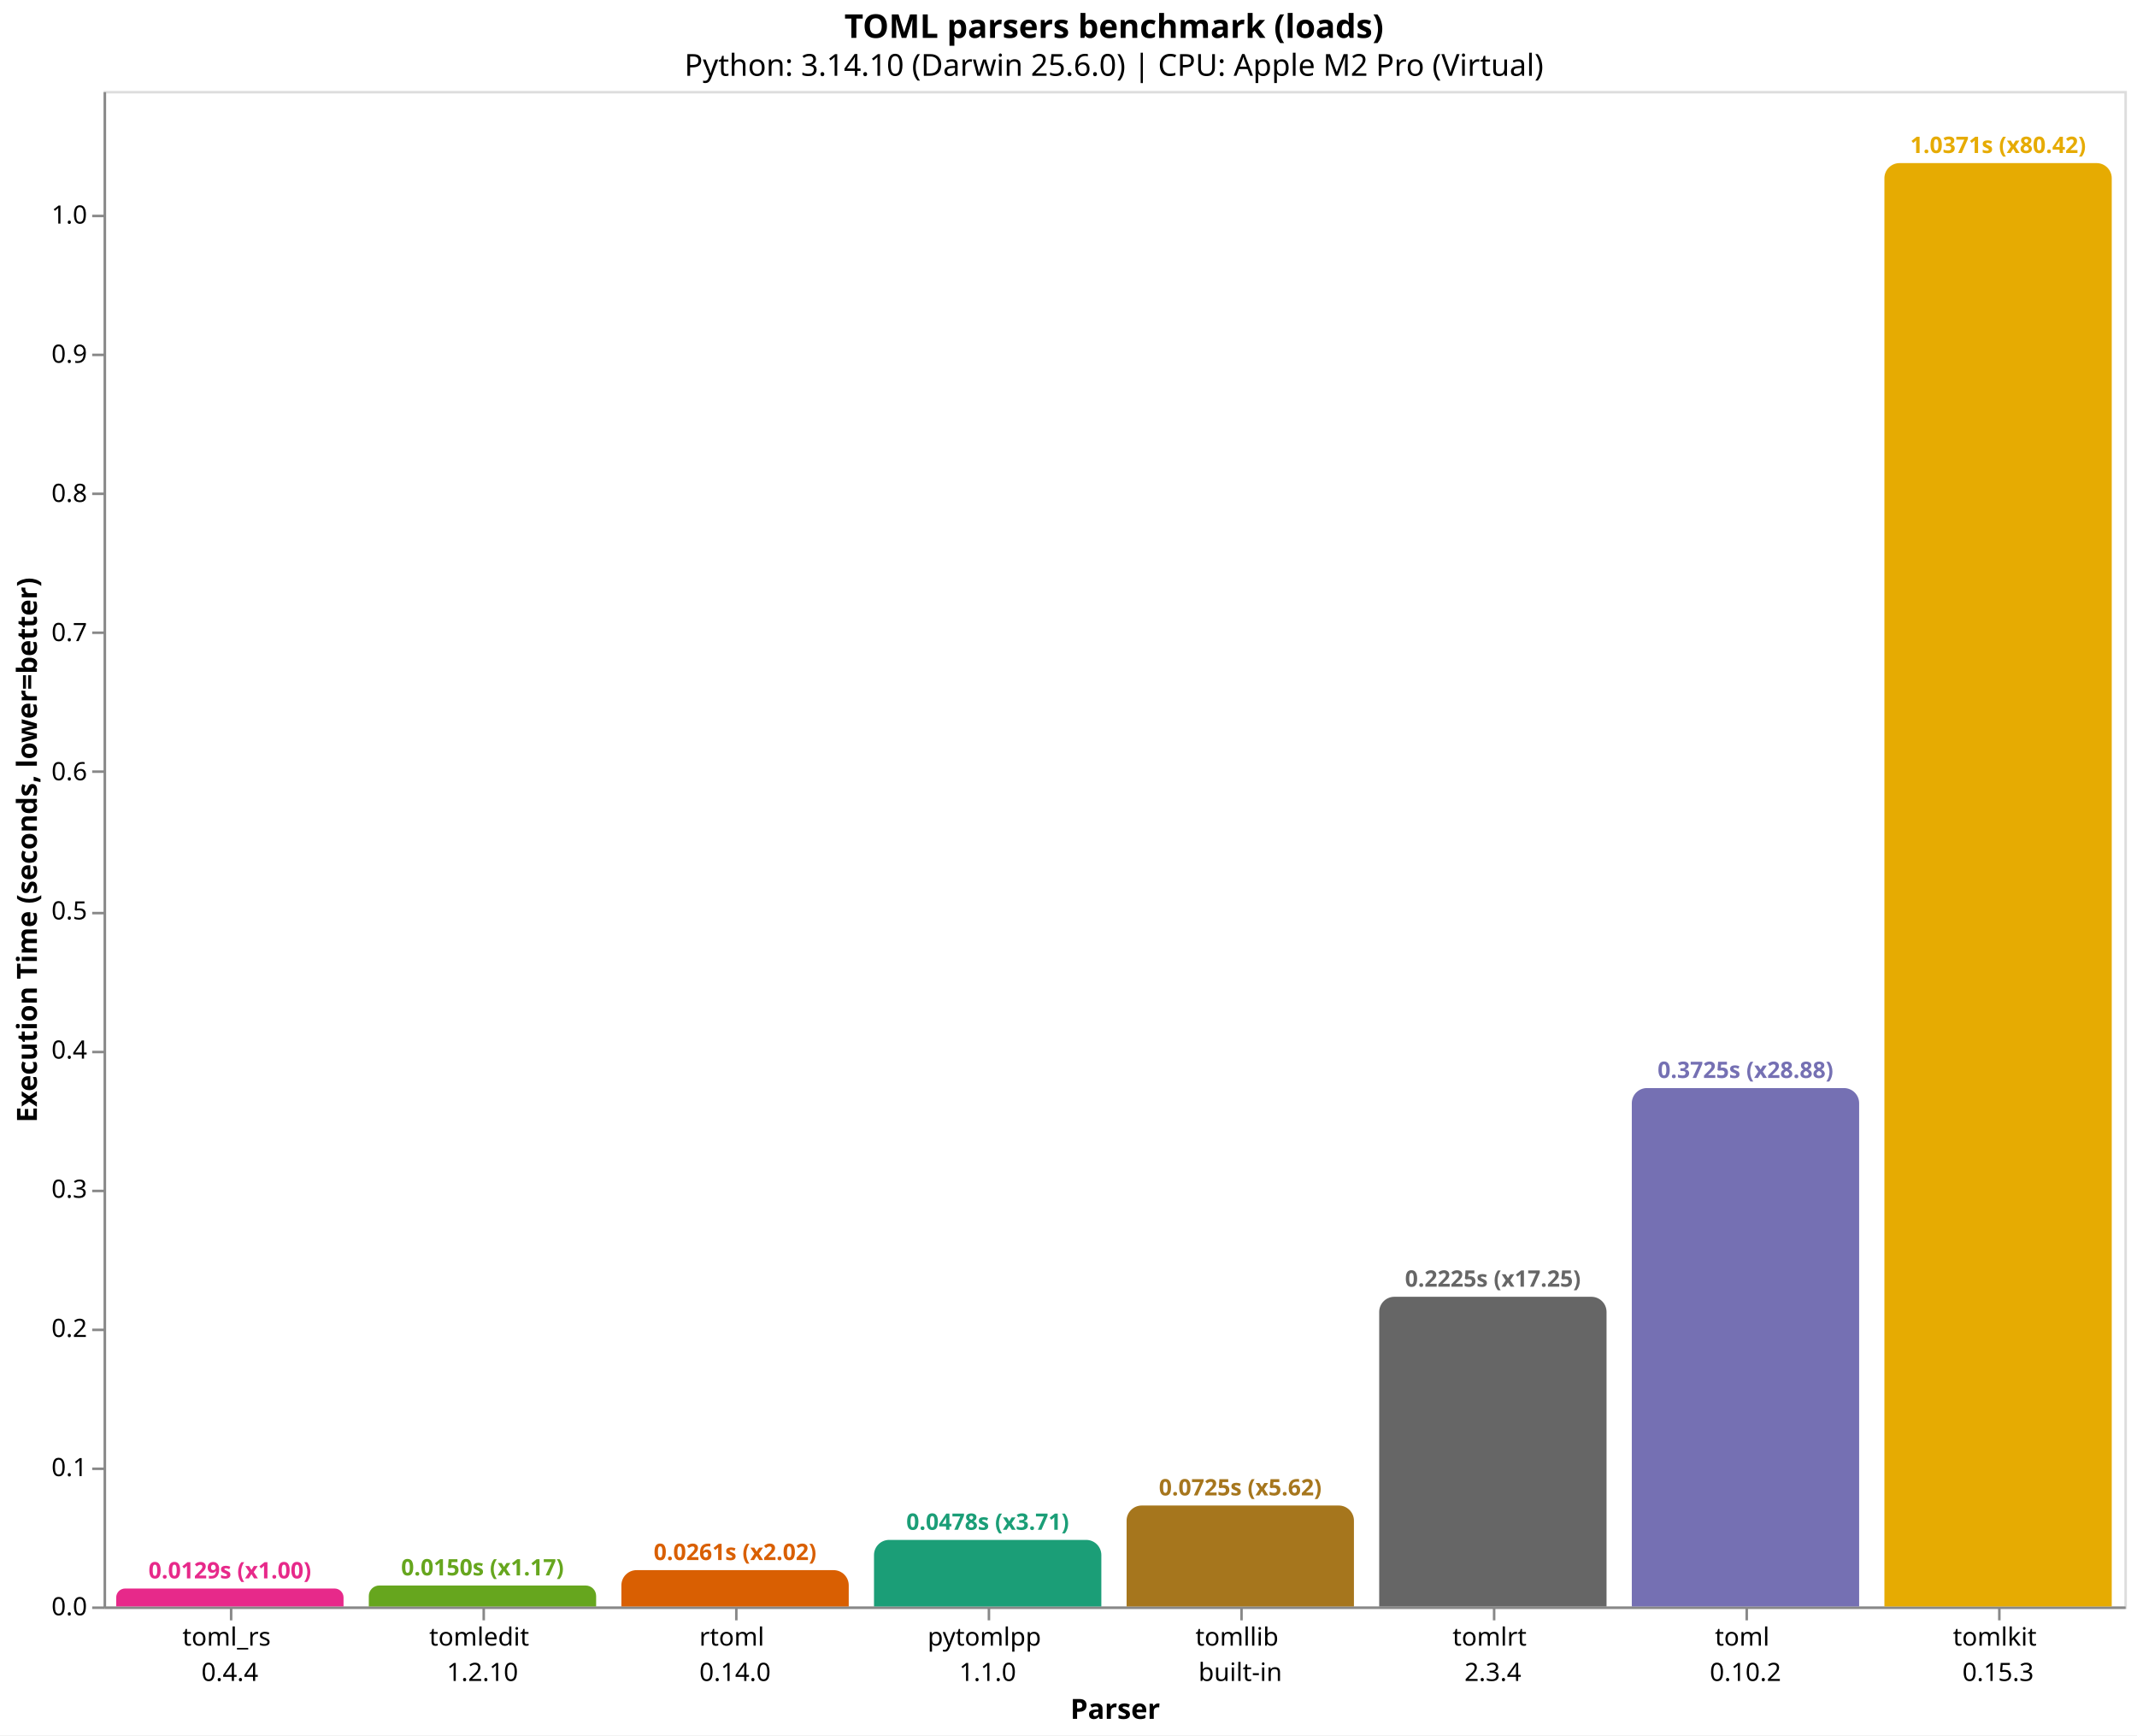
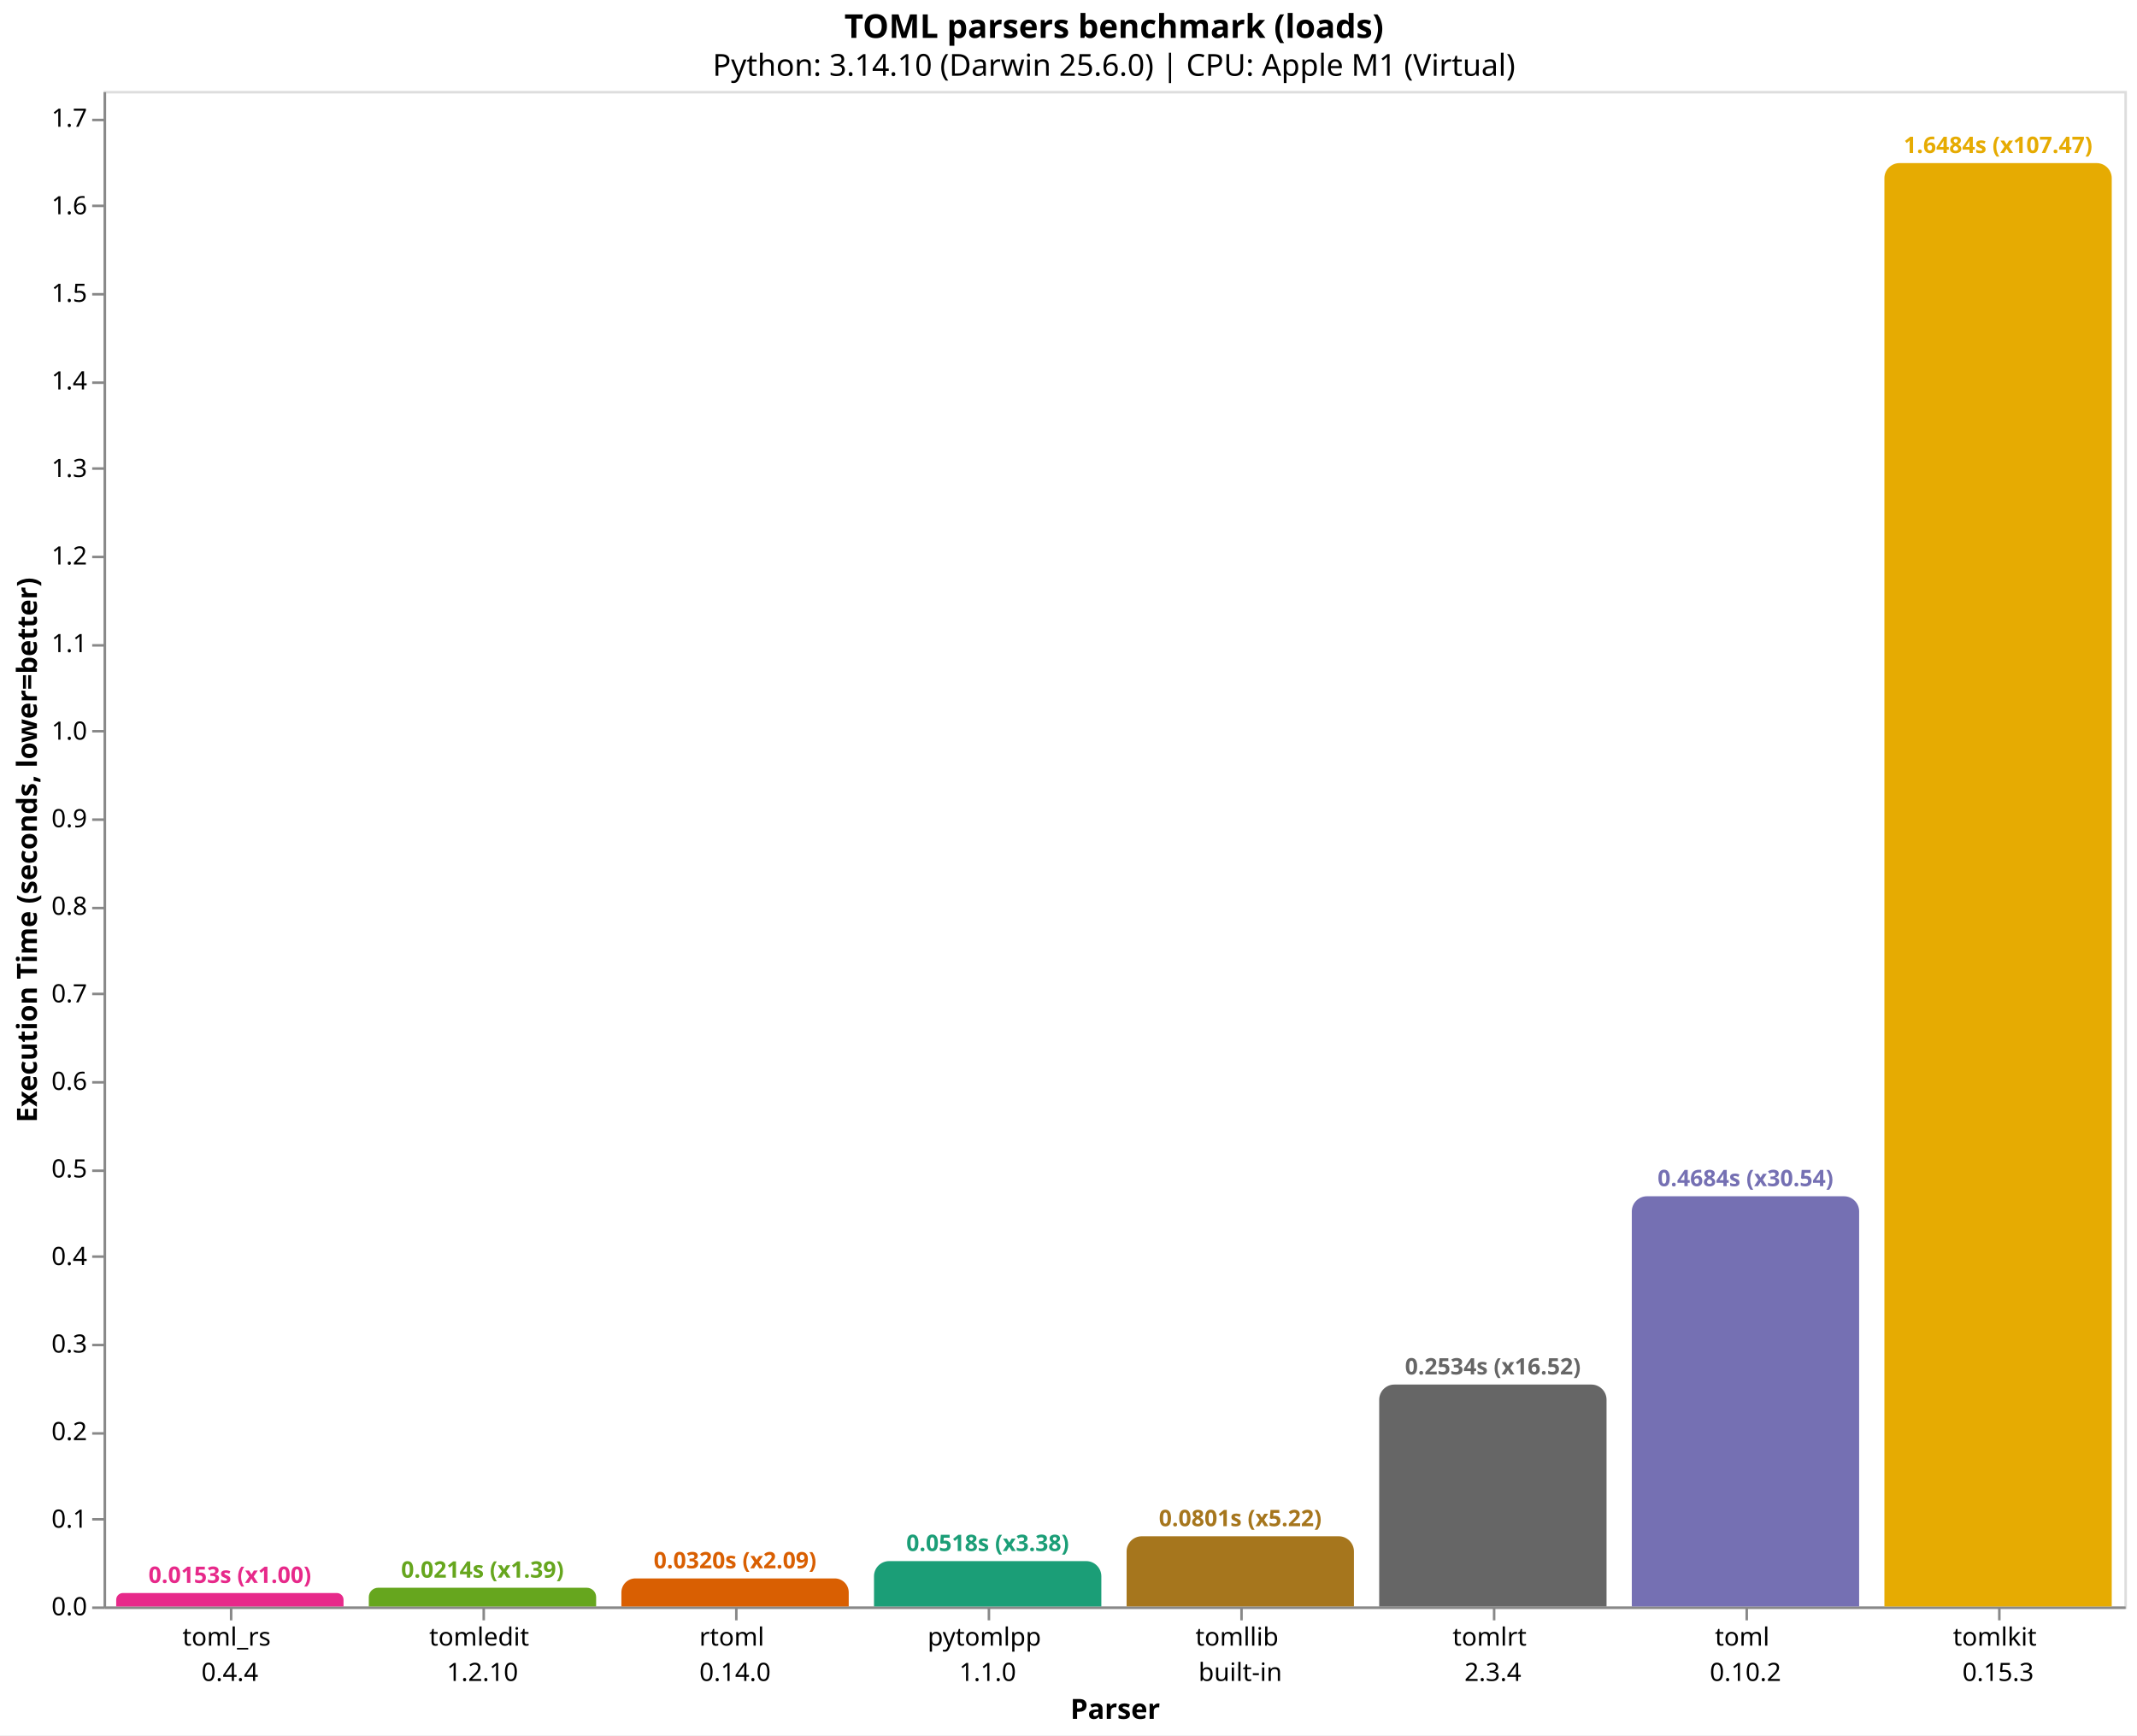
<svg xmlns="http://www.w3.org/2000/svg" version="1.1" class="marks" width="846" height="687" viewBox="0 0 846 687">
  <rect width="846" height="687" fill="white" />
  <g fill="none" stroke-miterlimit="10" transform="translate(41,36)">
    <g class="mark-group role-frame root" role="graphics-object" aria-roledescription="group mark container">
      <g transform="translate(0,0)">
        <path class="background" aria-hidden="true" d="M0.5,0.5h800v600h-800Z" stroke="#ddd" />
        <g>
          <g class="mark-group role-axis" role="graphics-symbol" aria-roledescription="axis" aria-label="X-axis titled 'Parser' for a discrete scale with 8 values: toml_rs&#10;0.4.4, tomledit&#10;1.2.10, rtoml&#10;0.14.0, pytomlpp&#10;1.1.0, tomllib&#10;built-in, ending with tomlkit&#10;0.15.3">
            <g transform="translate(0.5,600.5)">
              <path class="background" aria-hidden="true" d="M0,0h0v0h0Z" pointer-events="none" />
              <g>
                <g class="mark-rule role-axis-tick" pointer-events="none">
                  <line transform="translate(50,0)" x2="0" y2="5" stroke="#888" stroke-width="1" opacity="1" />
                  <line transform="translate(150,0)" x2="0" y2="5" stroke="#888" stroke-width="1" opacity="1" />
                  <line transform="translate(250,0)" x2="0" y2="5" stroke="#888" stroke-width="1" opacity="1" />
                  <line transform="translate(350,0)" x2="0" y2="5" stroke="#888" stroke-width="1" opacity="1" />
                  <line transform="translate(450,0)" x2="0" y2="5" stroke="#888" stroke-width="1" opacity="1" />
                  <line transform="translate(550,0)" x2="0" y2="5" stroke="#888" stroke-width="1" opacity="1" />
                  <line transform="translate(650,0)" x2="0" y2="5" stroke="#888" stroke-width="1" opacity="1" />
                  <line transform="translate(750,0)" x2="0" y2="5" stroke="#888" stroke-width="1" opacity="1" />
                </g>
                <g class="mark-text role-axis-label" pointer-events="none">
                  <text text-anchor="middle" transform="translate(49.5,15)" font-family="sans-serif" font-size="10px" fill="#000" opacity="1">
                    <tspan>toml_rs</tspan>
                    <tspan x="0" dy="14">0.4.4</tspan>
                  </text>
                  <text text-anchor="middle" transform="translate(149.5,15)" font-family="sans-serif" font-size="10px" fill="#000" opacity="1">
                    <tspan>tomledit</tspan>
                    <tspan x="0" dy="14">1.2.10</tspan>
                  </text>
                  <text text-anchor="middle" transform="translate(249.5,15)" font-family="sans-serif" font-size="10px" fill="#000" opacity="1">
                    <tspan>rtoml</tspan>
                    <tspan x="0" dy="14">0.14.0</tspan>
                  </text>
                  <text text-anchor="middle" transform="translate(349.5,15)" font-family="sans-serif" font-size="10px" fill="#000" opacity="1">
                    <tspan>pytomlpp</tspan>
                    <tspan x="0" dy="14">1.1.0</tspan>
                  </text>
                  <text text-anchor="middle" transform="translate(449.5,15)" font-family="sans-serif" font-size="10px" fill="#000" opacity="1">
                    <tspan>tomllib</tspan>
                    <tspan x="0" dy="14">built-in</tspan>
                  </text>
                  <text text-anchor="middle" transform="translate(549.5,15)" font-family="sans-serif" font-size="10px" fill="#000" opacity="1">
                    <tspan>tomlrt</tspan>
                    <tspan x="0" dy="14">2.3.4</tspan>
                  </text>
                  <text text-anchor="middle" transform="translate(649.5,15)" font-family="sans-serif" font-size="10px" fill="#000" opacity="1">
                    <tspan>toml</tspan>
                    <tspan x="0" dy="14">0.10.2</tspan>
                  </text>
                  <text text-anchor="middle" transform="translate(749.5,15)" font-family="sans-serif" font-size="10px" fill="#000" opacity="1">
                    <tspan>tomlkit</tspan>
                    <tspan x="0" dy="14">0.15.3</tspan>
                  </text>
                </g>
                <g class="mark-rule role-axis-domain" pointer-events="none">
                  <line transform="translate(0,0)" x2="800" y2="0" stroke="#888" stroke-width="1" opacity="1" />
                </g>
                <g class="mark-text role-axis-title" pointer-events="none">
                  <text text-anchor="middle" transform="translate(400,44)" font-family="sans-serif" font-size="11px" font-weight="bold" fill="#000" opacity="1">Parser</text>
                </g>
              </g>
              <path class="foreground" aria-hidden="true" d="" pointer-events="none" display="none" />
            </g>
          </g>
-           <g class="mark-group role-axis" role="graphics-symbol" aria-roledescription="axis" aria-label="Y-axis titled 'Execution Time (seconds, lower=better)' for a linear scale with values from 0.0 to 1.1">
+           <g class="mark-group role-axis" role="graphics-symbol" aria-roledescription="axis" aria-label="Y-axis titled 'Execution Time (seconds, lower=better)' for a linear scale with values from 0.0 to 1.7">
            <g transform="translate(0.5,0.5)">
              <path class="background" aria-hidden="true" d="M0,0h0v0h0Z" pointer-events="none" />
              <g>
                <g class="mark-rule role-axis-tick" pointer-events="none">
                  <line transform="translate(0,600)" x2="-5" y2="0" stroke="#888" stroke-width="1" opacity="1" />
-                   <line transform="translate(0,545)" x2="-5" y2="0" stroke="#888" stroke-width="1" opacity="1" />
-                   <line transform="translate(0,490)" x2="-5" y2="0" stroke="#888" stroke-width="1" opacity="1" />
-                   <line transform="translate(0,435)" x2="-5" y2="0" stroke="#888" stroke-width="1" opacity="1" />
-                   <line transform="translate(0,380)" x2="-5" y2="0" stroke="#888" stroke-width="1" opacity="1" />
-                   <line transform="translate(0,325)" x2="-5" y2="0" stroke="#888" stroke-width="1" opacity="1" />
-                   <line transform="translate(0,269)" x2="-5" y2="0" stroke="#888" stroke-width="1" opacity="1" />
-                   <line transform="translate(0,214)" x2="-5" y2="0" stroke="#888" stroke-width="1" opacity="1" />
-                   <line transform="translate(0,159)" x2="-5" y2="0" stroke="#888" stroke-width="1" opacity="1" />
-                   <line transform="translate(0,104)" x2="-5" y2="0" stroke="#888" stroke-width="1" opacity="1" />
-                   <line transform="translate(0,49)" x2="-5" y2="0" stroke="#888" stroke-width="1" opacity="1" />
+                   <line transform="translate(0,565)" x2="-5" y2="0" stroke="#888" stroke-width="1" opacity="1" />
+                   <line transform="translate(0,531)" x2="-5" y2="0" stroke="#888" stroke-width="1" opacity="1" />
+                   <line transform="translate(0,496)" x2="-5" y2="0" stroke="#888" stroke-width="1" opacity="1" />
+                   <line transform="translate(0,461)" x2="-5" y2="0" stroke="#888" stroke-width="1" opacity="1" />
+                   <line transform="translate(0,427)" x2="-5" y2="0" stroke="#888" stroke-width="1" opacity="1" />
+                   <line transform="translate(0,392)" x2="-5" y2="0" stroke="#888" stroke-width="1" opacity="1" />
+                   <line transform="translate(0,357)" x2="-5" y2="0" stroke="#888" stroke-width="1" opacity="1" />
+                   <line transform="translate(0,323)" x2="-5" y2="0" stroke="#888" stroke-width="1" opacity="1" />
+                   <line transform="translate(0,288)" x2="-5" y2="0" stroke="#888" stroke-width="1" opacity="1" />
+                   <line transform="translate(0,253)" x2="-5" y2="0" stroke="#888" stroke-width="1" opacity="1" />
+                   <line transform="translate(0,219)" x2="-5" y2="0" stroke="#888" stroke-width="1" opacity="1" />
+                   <line transform="translate(0,184)" x2="-5" y2="0" stroke="#888" stroke-width="1" opacity="1" />
+                   <line transform="translate(0,149)" x2="-5" y2="0" stroke="#888" stroke-width="1" opacity="1" />
+                   <line transform="translate(0,115)" x2="-5" y2="0" stroke="#888" stroke-width="1" opacity="1" />
+                   <line transform="translate(0,80)" x2="-5" y2="0" stroke="#888" stroke-width="1" opacity="1" />
+                   <line transform="translate(0,45)" x2="-5" y2="0" stroke="#888" stroke-width="1" opacity="1" />
+                   <line transform="translate(0,11)" x2="-5" y2="0" stroke="#888" stroke-width="1" opacity="1" />
                </g>
                <g class="mark-text role-axis-label" pointer-events="none">
                  <text text-anchor="end" transform="translate(-7,603)" font-family="sans-serif" font-size="10px" fill="#000" opacity="1">0.0</text>
-                   <text text-anchor="end" transform="translate(-7,547.902)" font-family="sans-serif" font-size="10px" fill="#000" opacity="1">0.1</text>
-                   <text text-anchor="end" transform="translate(-7,492.804)" font-family="sans-serif" font-size="10px" fill="#000" opacity="1">0.2</text>
-                   <text text-anchor="end" transform="translate(-7,437.706)" font-family="sans-serif" font-size="10px" fill="#000" opacity="1">0.3</text>
-                   <text text-anchor="end" transform="translate(-7,382.6079)" font-family="sans-serif" font-size="10px" fill="#000" opacity="1">0.4</text>
-                   <text text-anchor="end" transform="translate(-7,327.5099)" font-family="sans-serif" font-size="10px" fill="#000" opacity="1">0.5</text>
-                   <text text-anchor="end" transform="translate(-7,272.4119)" font-family="sans-serif" font-size="10px" fill="#000" opacity="1">0.6</text>
-                   <text text-anchor="end" transform="translate(-7,217.3139)" font-family="sans-serif" font-size="10px" fill="#000" opacity="1">0.7</text>
-                   <text text-anchor="end" transform="translate(-7,162.2159)" font-family="sans-serif" font-size="10px" fill="#000" opacity="1">0.8</text>
-                   <text text-anchor="end" transform="translate(-7,107.1179)" font-family="sans-serif" font-size="10px" fill="#000" opacity="1">0.9</text>
-                   <text text-anchor="end" transform="translate(-7,52.01986)" font-family="sans-serif" font-size="10px" fill="#000" opacity="1">1.0</text>
+                   <text text-anchor="end" transform="translate(-7,568.3334)" font-family="sans-serif" font-size="10px" fill="#000" opacity="1">0.1</text>
+                   <text text-anchor="end" transform="translate(-7,533.6667)" font-family="sans-serif" font-size="10px" fill="#000" opacity="1">0.2</text>
+                   <text text-anchor="end" transform="translate(-7,499.0001)" font-family="sans-serif" font-size="10px" fill="#000" opacity="1">0.3</text>
+                   <text text-anchor="end" transform="translate(-7,464.3335)" font-family="sans-serif" font-size="10px" fill="#000" opacity="1">0.4</text>
+                   <text text-anchor="end" transform="translate(-7,429.6668)" font-family="sans-serif" font-size="10px" fill="#000" opacity="1">0.5</text>
+                   <text text-anchor="end" transform="translate(-7,395.0002)" font-family="sans-serif" font-size="10px" fill="#000" opacity="1">0.6</text>
+                   <text text-anchor="end" transform="translate(-7,360.3335)" font-family="sans-serif" font-size="10px" fill="#000" opacity="1">0.7</text>
+                   <text text-anchor="end" transform="translate(-7,325.6669)" font-family="sans-serif" font-size="10px" fill="#000" opacity="1">0.8</text>
+                   <text text-anchor="end" transform="translate(-7,291.0003)" font-family="sans-serif" font-size="10px" fill="#000" opacity="1">0.9</text>
+                   <text text-anchor="end" transform="translate(-7,256.3336)" font-family="sans-serif" font-size="10px" fill="#000" opacity="1">1.0</text>
+                   <text text-anchor="end" transform="translate(-7,221.667)" font-family="sans-serif" font-size="10px" fill="#000" opacity="1">1.1</text>
+                   <text text-anchor="end" transform="translate(-7,187.0004)" font-family="sans-serif" font-size="10px" fill="#000" opacity="1">1.2</text>
+                   <text text-anchor="end" transform="translate(-7,152.3337)" font-family="sans-serif" font-size="10px" fill="#000" opacity="1">1.3</text>
+                   <text text-anchor="end" transform="translate(-7,117.6671)" font-family="sans-serif" font-size="10px" fill="#000" opacity="1">1.4</text>
+                   <text text-anchor="end" transform="translate(-7,83.00045)" font-family="sans-serif" font-size="10px" fill="#000" opacity="1">1.5</text>
+                   <text text-anchor="end" transform="translate(-7,48.33382)" font-family="sans-serif" font-size="10px" fill="#000" opacity="1">1.6</text>
+                   <text text-anchor="end" transform="translate(-7,13.66718)" font-family="sans-serif" font-size="10px" fill="#000" opacity="1">1.7</text>
                </g>
                <g class="mark-rule role-axis-domain" pointer-events="none">
                  <line transform="translate(0,600)" x2="0" y2="-600" stroke="#888" stroke-width="1" opacity="1" />
                </g>
                <g class="mark-text role-axis-title" pointer-events="none">
                  <text text-anchor="middle" transform="translate(-24.90137,300) rotate(-90) translate(0,-2)" font-family="sans-serif" font-size="11px" font-weight="bold" fill="#000" opacity="1">Execution Time (seconds, lower=better)</text>
                </g>
              </g>
              <path class="foreground" aria-hidden="true" d="" pointer-events="none" display="none" />
            </g>
          </g>
          <g class="mark-group role-scope" role="graphics-object" aria-roledescription="group mark container">
-             <g transform="translate(5,592.8946)">
-               <path class="background" aria-hidden="true" d="M3.553,0L86.447,0C88.408,0,90,1.592,90,3.553L90,7.105C90,7.105,90,7.105,90,7.105L0,7.105C0,7.105,0,7.105,0,7.105L0,3.553C0,1.592,1.592,0,3.553,0Z" />
+             <g transform="translate(5,594.6828)">
+               <path class="background" aria-hidden="true" d="M2.659,0L87.341,0C88.809,0,90,1.191,90,2.659L90,5.317C90,5.317,90,5.317,90,5.317L0,5.317C0,5.317,0,5.317,0,5.317L0,2.659C0,1.191,1.191,0,2.659,0Z" />
              <g clip-path="url(#clip1)">
                <g class="mark-group role-scope" role="graphics-object" aria-roledescription="group mark container">
-                   <g transform="translate(0,-592.8946)">
-                     <path class="background" aria-hidden="true" d="M0,0h90v0h-90Z" />
-                     <g>
-                       <g class="mark-rect role-mark layer_0_marks" role="graphics-object" aria-roledescription="rect mark container">
-                         <path aria-label="Parser: toml_rs&#10;0.4.4; Execution Time (seconds, lower=better): 0.012895959; parser: toml_rs; Execution Time (s): 0.0129; Slowdown: 1.00" role="graphics-symbol" aria-roledescription="bar" d="M0,592.895h90v7.105h-90Z" fill="#e7298a" />
-                       </g>
-                     </g>
-                     <path class="foreground" aria-hidden="true" d="" display="none" />
-                   </g>
-                 </g>
-               </g>
-               <path class="foreground" aria-hidden="true" d="" display="none" />
-             </g>
-             <g transform="translate(105,591.7079)">
-               <path class="background" aria-hidden="true" d="M4.146,0L85.854,0C88.142,0,90,1.858,90,4.146L90,8.292C90,8.292,90,8.292,90,8.292L0,8.292C0,8.292,0,8.292,0,8.292L0,4.146C0,1.858,1.858,0,4.146,0Z" />
+                   <g transform="translate(0,-594.6828)">
+                     <path class="background" aria-hidden="true" d="M0,0h90v0h-90Z" />
+                     <g>
+                       <g class="mark-rect role-mark layer_0_marks" role="graphics-object" aria-roledescription="rect mark container">
+                         <path aria-label="Parser: toml_rs&#10;0.4.4; Execution Time (seconds, lower=better): 0.015338208; parser: toml_rs; Execution Time (s): 0.0153; Slowdown: 1.00" role="graphics-symbol" aria-roledescription="bar" d="M0,594.683h90v5.317h-90Z" fill="#e7298a" />
+                       </g>
+                     </g>
+                     <path class="foreground" aria-hidden="true" d="" display="none" />
+                   </g>
+                 </g>
+               </g>
+               <path class="foreground" aria-hidden="true" d="" display="none" />
+             </g>
+             <g transform="translate(105,592.5924)">
+               <path class="background" aria-hidden="true" d="M3.704,0L86.296,0C88.34,0,90,1.66,90,3.704L90,7.408C90,7.408,90,7.408,90,7.408L0,7.408C0,7.408,0,7.408,0,7.408L0,3.704C0,1.66,1.66,0,3.704,0Z" />
              <g clip-path="url(#clip2)">
                <g class="mark-group role-scope" role="graphics-object" aria-roledescription="group mark container">
-                   <g transform="translate(0,-591.7079)">
-                     <path class="background" aria-hidden="true" d="M0,0h90v0h-90Z" />
-                     <g>
-                       <g class="mark-rect role-mark layer_0_marks" role="graphics-object" aria-roledescription="rect mark container">
-                         <path aria-label="Parser: tomledit&#10;1.2.10; Execution Time (seconds, lower=better): 0.015049708; parser: tomledit; Execution Time (s): 0.0150; Slowdown: 1.17" role="graphics-symbol" aria-roledescription="bar" d="M0,591.708h90v8.292h-90Z" fill="#66a61e" />
-                       </g>
-                     </g>
-                     <path class="foreground" aria-hidden="true" d="" display="none" />
-                   </g>
-                 </g>
-               </g>
-               <path class="foreground" aria-hidden="true" d="" display="none" />
-             </g>
-             <g transform="translate(205,585.6247)">
-               <path class="background" aria-hidden="true" d="M6,0L84,0C87.311,0,90,2.689,90,6L90,14.375C90,14.375,90,14.375,90,14.375L0,14.375C0,14.375,0,14.375,0,14.375L0,6C0,2.689,2.689,0,6,0Z" />
+                   <g transform="translate(0,-592.5924)">
+                     <path class="background" aria-hidden="true" d="M0,0h90v0h-90Z" />
+                     <g>
+                       <g class="mark-rect role-mark layer_0_marks" role="graphics-object" aria-roledescription="rect mark container">
+                         <path aria-label="Parser: tomledit&#10;1.2.10; Execution Time (seconds, lower=better): 0.021368209; parser: tomledit; Execution Time (s): 0.0214; Slowdown: 1.39" role="graphics-symbol" aria-roledescription="bar" d="M0,592.592h90v7.408h-90Z" fill="#66a61e" />
+                       </g>
+                     </g>
+                     <path class="foreground" aria-hidden="true" d="" display="none" />
+                   </g>
+                 </g>
+               </g>
+               <path class="foreground" aria-hidden="true" d="" display="none" />
+             </g>
+             <g transform="translate(205,588.9018)">
+               <path class="background" aria-hidden="true" d="M5.549,0L84.451,0C87.514,0,90,2.486,90,5.549L90,11.098C90,11.098,90,11.098,90,11.098L0,11.098C0,11.098,0,11.098,0,11.098L0,5.549C0,2.486,2.486,0,5.549,0Z" />
              <g clip-path="url(#clip3)">
                <g class="mark-group role-scope" role="graphics-object" aria-roledescription="group mark container">
-                   <g transform="translate(0,-585.6247)">
-                     <path class="background" aria-hidden="true" d="M0,0h90v0h-90Z" />
-                     <g>
-                       <g class="mark-rect role-mark layer_0_marks" role="graphics-object" aria-roledescription="rect mark container">
-                         <path aria-label="Parser: rtoml&#10;0.14.0; Execution Time (seconds, lower=better): 0.026090417; parser: rtoml; Execution Time (s): 0.0261; Slowdown: 2.02" role="graphics-symbol" aria-roledescription="bar" d="M0,585.625h90v14.375h-90Z" fill="#d95f02" />
-                       </g>
-                     </g>
-                     <path class="foreground" aria-hidden="true" d="" display="none" />
-                   </g>
-                 </g>
-               </g>
-               <path class="foreground" aria-hidden="true" d="" display="none" />
-             </g>
-             <g transform="translate(305,573.6539)">
-               <path class="background" aria-hidden="true" d="M6,0L84,0C87.311,0,90,2.689,90,6L90,26.346C90,26.346,90,26.346,90,26.346L0,26.346C0,26.346,0,26.346,0,26.346L0,6C0,2.689,2.689,0,6,0Z" />
+                   <g transform="translate(0,-588.9018)">
+                     <path class="background" aria-hidden="true" d="M0,0h90v0h-90Z" />
+                     <g>
+                       <g class="mark-rect role-mark layer_0_marks" role="graphics-object" aria-roledescription="rect mark container">
+                         <path aria-label="Parser: rtoml&#10;0.14.0; Execution Time (seconds, lower=better): 0.032014042; parser: rtoml; Execution Time (s): 0.0320; Slowdown: 2.09" role="graphics-symbol" aria-roledescription="bar" d="M0,588.902h90v11.098h-90Z" fill="#d95f02" />
+                       </g>
+                     </g>
+                     <path class="foreground" aria-hidden="true" d="" display="none" />
+                   </g>
+                 </g>
+               </g>
+               <path class="foreground" aria-hidden="true" d="" display="none" />
+             </g>
+             <g transform="translate(305,582.0524)">
+               <path class="background" aria-hidden="true" d="M6,0L84,0C87.311,0,90,2.689,90,6L90,17.948C90,17.948,90,17.948,90,17.948L0,17.948C0,17.948,0,17.948,0,17.948L0,6C0,2.689,2.689,0,6,0Z" />
              <g clip-path="url(#clip4)">
                <g class="mark-group role-scope" role="graphics-object" aria-roledescription="group mark container">
-                   <g transform="translate(0,-573.6539)">
-                     <path class="background" aria-hidden="true" d="M0,0h90v0h-90Z" />
-                     <g>
-                       <g class="mark-rect role-mark layer_0_marks" role="graphics-object" aria-roledescription="rect mark container">
-                         <path aria-label="Parser: pytomlpp&#10;1.1.0; Execution Time (seconds, lower=better): 0.04781675; parser: pytomlpp; Execution Time (s): 0.0478; Slowdown: 3.71" role="graphics-symbol" aria-roledescription="bar" d="M0,573.654h90v26.346h-90Z" fill="#1b9e77" />
-                       </g>
-                     </g>
-                     <path class="foreground" aria-hidden="true" d="" display="none" />
-                   </g>
-                 </g>
-               </g>
-               <path class="foreground" aria-hidden="true" d="" display="none" />
-             </g>
-             <g transform="translate(405,560.0407)">
-               <path class="background" aria-hidden="true" d="M6,0L84,0C87.311,0,90,2.689,90,6L90,39.959C90,39.959,90,39.959,90,39.959L0,39.959C0,39.959,0,39.959,0,39.959L0,6C0,2.689,2.689,0,6,0Z" />
+                   <g transform="translate(0,-582.0524)">
+                     <path class="background" aria-hidden="true" d="M0,0h90v0h-90Z" />
+                     <g>
+                       <g class="mark-rect role-mark layer_0_marks" role="graphics-object" aria-roledescription="rect mark container">
+                         <path aria-label="Parser: pytomlpp&#10;1.1.0; Execution Time (seconds, lower=better): 0.051772; parser: pytomlpp; Execution Time (s): 0.0518; Slowdown: 3.38" role="graphics-symbol" aria-roledescription="bar" d="M0,582.052h90v17.948h-90Z" fill="#1b9e77" />
+                       </g>
+                     </g>
+                     <path class="foreground" aria-hidden="true" d="" display="none" />
+                   </g>
+                 </g>
+               </g>
+               <path class="foreground" aria-hidden="true" d="" display="none" />
+             </g>
+             <g transform="translate(405,572.2196)">
+               <path class="background" aria-hidden="true" d="M6,0L84,0C87.311,0,90,2.689,90,6L90,27.78C90,27.78,90,27.78,90,27.78L0,27.78C0,27.78,0,27.78,0,27.78L0,6C0,2.689,2.689,0,6,0Z" />
              <g clip-path="url(#clip5)">
                <g class="mark-group role-scope" role="graphics-object" aria-roledescription="group mark container">
-                   <g transform="translate(0,-560.0407)">
-                     <path class="background" aria-hidden="true" d="M0,0h90v0h-90Z" />
-                     <g>
-                       <g class="mark-rect role-mark layer_0_marks" role="graphics-object" aria-roledescription="rect mark container">
-                         <path aria-label="Parser: tomllib&#10;built-in; Execution Time (seconds, lower=better): 0.072524; parser: tomllib; Execution Time (s): 0.0725; Slowdown: 5.62" role="graphics-symbol" aria-roledescription="bar" d="M0,560.041h90v39.959h-90Z" fill="#a6761d" />
-                       </g>
-                     </g>
-                     <path class="foreground" aria-hidden="true" d="" display="none" />
-                   </g>
-                 </g>
-               </g>
-               <path class="foreground" aria-hidden="true" d="" display="none" />
-             </g>
-             <g transform="translate(505,477.4041)">
-               <path class="background" aria-hidden="true" d="M6,0L84,0C87.311,0,90,2.689,90,6L90,122.596C90,122.596,90,122.596,90,122.596L0,122.596C0,122.596,0,122.596,0,122.596L0,6C0,2.689,2.689,0,6,0Z" />
+                   <g transform="translate(0,-572.2196)">
+                     <path class="background" aria-hidden="true" d="M0,0h90v0h-90Z" />
+                     <g>
+                       <g class="mark-rect role-mark layer_0_marks" role="graphics-object" aria-roledescription="rect mark container">
+                         <path aria-label="Parser: tomllib&#10;built-in; Execution Time (seconds, lower=better): 0.080135875; parser: tomllib; Execution Time (s): 0.0801; Slowdown: 5.22" role="graphics-symbol" aria-roledescription="bar" d="M0,572.22h90v27.78h-90Z" fill="#a6761d" />
+                       </g>
+                     </g>
+                     <path class="foreground" aria-hidden="true" d="" display="none" />
+                   </g>
+                 </g>
+               </g>
+               <path class="foreground" aria-hidden="true" d="" display="none" />
+             </g>
+             <g transform="translate(505,512.1512)">
+               <path class="background" aria-hidden="true" d="M6,0L84,0C87.311,0,90,2.689,90,6L90,87.849C90,87.849,90,87.849,90,87.849L0,87.849C0,87.849,0,87.849,0,87.849L0,6C0,2.689,2.689,0,6,0Z" />
              <g clip-path="url(#clip6)">
                <g class="mark-group role-scope" role="graphics-object" aria-roledescription="group mark container">
-                   <g transform="translate(0,-477.4041)">
-                     <path class="background" aria-hidden="true" d="M0,0h90v0h-90Z" />
-                     <g>
-                       <g class="mark-rect role-mark layer_0_marks" role="graphics-object" aria-roledescription="rect mark container">
-                         <path aria-label="Parser: tomlrt&#10;2.3.4; Execution Time (seconds, lower=better): 0.222505084; parser: tomlrt; Execution Time (s): 0.2225; Slowdown: 17.25" role="graphics-symbol" aria-roledescription="bar" d="M0,477.404h90v122.596h-90Z" fill="#666666" />
-                       </g>
-                     </g>
-                     <path class="foreground" aria-hidden="true" d="" display="none" />
-                   </g>
-                 </g>
-               </g>
-               <path class="foreground" aria-hidden="true" d="" display="none" />
-             </g>
-             <g transform="translate(605,394.7721)">
-               <path class="background" aria-hidden="true" d="M6,0L84,0C87.311,0,90,2.689,90,6L90,205.228C90,205.228,90,205.228,90,205.228L0,205.228C0,205.228,0,205.228,0,205.228L0,6C0,2.689,2.689,0,6,0Z" />
+                   <g transform="translate(0,-512.1512)">
+                     <path class="background" aria-hidden="true" d="M0,0h90v0h-90Z" />
+                     <g>
+                       <g class="mark-rect role-mark layer_0_marks" role="graphics-object" aria-roledescription="rect mark container">
+                         <path aria-label="Parser: tomlrt&#10;2.3.4; Execution Time (seconds, lower=better): 0.253410292; parser: tomlrt; Execution Time (s): 0.2534; Slowdown: 16.52" role="graphics-symbol" aria-roledescription="bar" d="M0,512.151h90v87.849h-90Z" fill="#666666" />
+                       </g>
+                     </g>
+                     <path class="foreground" aria-hidden="true" d="" display="none" />
+                   </g>
+                 </g>
+               </g>
+               <path class="foreground" aria-hidden="true" d="" display="none" />
+             </g>
+             <g transform="translate(605,437.6109)">
+               <path class="background" aria-hidden="true" d="M6,0L84,0C87.311,0,90,2.689,90,6L90,162.389C90,162.389,90,162.389,90,162.389L0,162.389C0,162.389,0,162.389,0,162.389L0,6C0,2.689,2.689,0,6,0Z" />
              <g clip-path="url(#clip7)">
                <g class="mark-group role-scope" role="graphics-object" aria-roledescription="group mark container">
-                   <g transform="translate(0,-394.7721)">
-                     <path class="background" aria-hidden="true" d="M0,0h90v0h-90Z" />
-                     <g>
-                       <g class="mark-rect role-mark layer_0_marks" role="graphics-object" aria-roledescription="rect mark container">
-                         <path aria-label="Parser: toml&#10;0.10.2; Execution Time (seconds, lower=better): 0.372477791; parser: toml; Execution Time (s): 0.3725; Slowdown: 28.88" role="graphics-symbol" aria-roledescription="bar" d="M0,394.772h90v205.228h-90Z" fill="#7570b3" />
+                   <g transform="translate(0,-437.6109)">
+                     <path class="background" aria-hidden="true" d="M0,0h90v0h-90Z" />
+                     <g>
+                       <g class="mark-rect role-mark layer_0_marks" role="graphics-object" aria-roledescription="rect mark container">
+                         <path aria-label="Parser: toml&#10;0.10.2; Execution Time (seconds, lower=better): 0.468430584; parser: toml; Execution Time (s): 0.4684; Slowdown: 30.54" role="graphics-symbol" aria-roledescription="bar" d="M0,437.611h90v162.389h-90Z" fill="#7570b3" />
                      </g>
                    </g>
                    <path class="foreground" aria-hidden="true" d="" display="none" />
                  </g>
                </g>
              </g>
              <path class="foreground" aria-hidden="true" d="" display="none" />
            </g>
            <g transform="translate(705,28.57143)">
              <path class="background" aria-hidden="true" d="M6,0L84,0C87.311,0,90,2.689,90,6L90,571.429C90,571.429,90,571.429,90,571.429L0,571.429C0,571.429,0,571.429,0,571.429L0,6C0,2.689,2.689,0,6,0Z" />
              <g clip-path="url(#clip8)">
                <g class="mark-group role-scope" role="graphics-object" aria-roledescription="group mark container">
                  <g transform="translate(0,-28.57143)">
                    <path class="background" aria-hidden="true" d="M0,0h90v0h-90Z" />
                    <g>
                      <g class="mark-rect role-mark layer_0_marks" role="graphics-object" aria-roledescription="rect mark container">
-                         <path aria-label="Parser: tomlkit&#10;0.15.3; Execution Time (seconds, lower=better): 1.037112834; parser: tomlkit; Execution Time (s): 1.0371; Slowdown: 80.42" role="graphics-symbol" aria-roledescription="bar" d="M0,28.571h90v571.429h-90Z" fill="#e6ab02" />
+                         <path aria-label="Parser: tomlkit&#10;0.15.3; Execution Time (seconds, lower=better): 1.648353083; parser: tomlkit; Execution Time (s): 1.6484; Slowdown: 107.47" role="graphics-symbol" aria-roledescription="bar" d="M0,28.571h90v571.429h-90Z" fill="#e6ab02" />
                      </g>
                    </g>
                    <path class="foreground" aria-hidden="true" d="" display="none" />
                  </g>
                </g>
              </g>
              <path class="foreground" aria-hidden="true" d="" display="none" />
            </g>
          </g>
          <g class="mark-text role-mark layer_1_marks" role="graphics-object" aria-roledescription="text mark container">
-             <text aria-label="Parser: toml_rs&#10;0.4.4; Execution Time (seconds, lower=better): 0.012895959; parser: toml_rs; label: 0.0129s (x1.00); Execution Time (s): 0.0129; Slowdown: 1.00" role="graphics-symbol" aria-roledescription="text mark" text-anchor="middle" transform="translate(50,588.8946)" font-family="sans-serif" font-size="9px" font-weight="bold" fill="#e7298a">0.0129s (x1.00)</text>
-             <text aria-label="Parser: tomledit&#10;1.2.10; Execution Time (seconds, lower=better): 0.015049708; parser: tomledit; label: 0.0150s (x1.17); Execution Time (s): 0.0150; Slowdown: 1.17" role="graphics-symbol" aria-roledescription="text mark" text-anchor="middle" transform="translate(150,587.7079)" font-family="sans-serif" font-size="9px" font-weight="bold" fill="#66a61e">0.0150s (x1.17)</text>
-             <text aria-label="Parser: rtoml&#10;0.14.0; Execution Time (seconds, lower=better): 0.026090417; parser: rtoml; label: 0.0261s (x2.02); Execution Time (s): 0.0261; Slowdown: 2.02" role="graphics-symbol" aria-roledescription="text mark" text-anchor="middle" transform="translate(250,581.6247)" font-family="sans-serif" font-size="9px" font-weight="bold" fill="#d95f02">0.0261s (x2.02)</text>
-             <text aria-label="Parser: pytomlpp&#10;1.1.0; Execution Time (seconds, lower=better): 0.04781675; parser: pytomlpp; label: 0.0478s (x3.71); Execution Time (s): 0.0478; Slowdown: 3.71" role="graphics-symbol" aria-roledescription="text mark" text-anchor="middle" transform="translate(350,569.6539)" font-family="sans-serif" font-size="9px" font-weight="bold" fill="#1b9e77">0.0478s (x3.71)</text>
-             <text aria-label="Parser: tomllib&#10;built-in; Execution Time (seconds, lower=better): 0.072524; parser: tomllib; label: 0.0725s (x5.62); Execution Time (s): 0.0725; Slowdown: 5.62" role="graphics-symbol" aria-roledescription="text mark" text-anchor="middle" transform="translate(450,556.0407)" font-family="sans-serif" font-size="9px" font-weight="bold" fill="#a6761d">0.0725s (x5.62)</text>
-             <text aria-label="Parser: tomlrt&#10;2.3.4; Execution Time (seconds, lower=better): 0.222505084; parser: tomlrt; label: 0.2225s (x17.25); Execution Time (s): 0.2225; Slowdown: 17.25" role="graphics-symbol" aria-roledescription="text mark" text-anchor="middle" transform="translate(550,473.4041)" font-family="sans-serif" font-size="9px" font-weight="bold" fill="#666666">0.2225s (x17.25)</text>
-             <text aria-label="Parser: toml&#10;0.10.2; Execution Time (seconds, lower=better): 0.372477791; parser: toml; label: 0.3725s (x28.88); Execution Time (s): 0.3725; Slowdown: 28.88" role="graphics-symbol" aria-roledescription="text mark" text-anchor="middle" transform="translate(650,390.7721)" font-family="sans-serif" font-size="9px" font-weight="bold" fill="#7570b3">0.3725s (x28.88)</text>
-             <text aria-label="Parser: tomlkit&#10;0.15.3; Execution Time (seconds, lower=better): 1.037112834; parser: tomlkit; label: 1.0371s (x80.42); Execution Time (s): 1.0371; Slowdown: 80.42" role="graphics-symbol" aria-roledescription="text mark" text-anchor="middle" transform="translate(750,24.57143)" font-family="sans-serif" font-size="9px" font-weight="bold" fill="#e6ab02">1.0371s (x80.42)</text>
+             <text aria-label="Parser: toml_rs&#10;0.4.4; Execution Time (seconds, lower=better): 0.015338208; parser: toml_rs; label: 0.0153s (x1.00); Execution Time (s): 0.0153; Slowdown: 1.00" role="graphics-symbol" aria-roledescription="text mark" text-anchor="middle" transform="translate(50,590.6828)" font-family="sans-serif" font-size="9px" font-weight="bold" fill="#e7298a">0.0153s (x1.00)</text>
+             <text aria-label="Parser: tomledit&#10;1.2.10; Execution Time (seconds, lower=better): 0.021368209; parser: tomledit; label: 0.0214s (x1.39); Execution Time (s): 0.0214; Slowdown: 1.39" role="graphics-symbol" aria-roledescription="text mark" text-anchor="middle" transform="translate(150,588.5924)" font-family="sans-serif" font-size="9px" font-weight="bold" fill="#66a61e">0.0214s (x1.39)</text>
+             <text aria-label="Parser: rtoml&#10;0.14.0; Execution Time (seconds, lower=better): 0.032014042; parser: rtoml; label: 0.0320s (x2.09); Execution Time (s): 0.0320; Slowdown: 2.09" role="graphics-symbol" aria-roledescription="text mark" text-anchor="middle" transform="translate(250,584.9018)" font-family="sans-serif" font-size="9px" font-weight="bold" fill="#d95f02">0.0320s (x2.09)</text>
+             <text aria-label="Parser: pytomlpp&#10;1.1.0; Execution Time (seconds, lower=better): 0.051772; parser: pytomlpp; label: 0.0518s (x3.38); Execution Time (s): 0.0518; Slowdown: 3.38" role="graphics-symbol" aria-roledescription="text mark" text-anchor="middle" transform="translate(350,578.0524)" font-family="sans-serif" font-size="9px" font-weight="bold" fill="#1b9e77">0.0518s (x3.38)</text>
+             <text aria-label="Parser: tomllib&#10;built-in; Execution Time (seconds, lower=better): 0.080135875; parser: tomllib; label: 0.0801s (x5.22); Execution Time (s): 0.0801; Slowdown: 5.22" role="graphics-symbol" aria-roledescription="text mark" text-anchor="middle" transform="translate(450,568.2196)" font-family="sans-serif" font-size="9px" font-weight="bold" fill="#a6761d">0.0801s (x5.22)</text>
+             <text aria-label="Parser: tomlrt&#10;2.3.4; Execution Time (seconds, lower=better): 0.253410292; parser: tomlrt; label: 0.2534s (x16.52); Execution Time (s): 0.2534; Slowdown: 16.52" role="graphics-symbol" aria-roledescription="text mark" text-anchor="middle" transform="translate(550,508.1512)" font-family="sans-serif" font-size="9px" font-weight="bold" fill="#666666">0.2534s (x16.52)</text>
+             <text aria-label="Parser: toml&#10;0.10.2; Execution Time (seconds, lower=better): 0.468430584; parser: toml; label: 0.4684s (x30.54); Execution Time (s): 0.4684; Slowdown: 30.54" role="graphics-symbol" aria-roledescription="text mark" text-anchor="middle" transform="translate(650,433.6109)" font-family="sans-serif" font-size="9px" font-weight="bold" fill="#7570b3">0.4684s (x30.54)</text>
+             <text aria-label="Parser: tomlkit&#10;0.15.3; Execution Time (seconds, lower=better): 1.648353083; parser: tomlkit; label: 1.6484s (x107.47); Execution Time (s): 1.6484; Slowdown: 107.47" role="graphics-symbol" aria-roledescription="text mark" text-anchor="middle" transform="translate(750,24.57143)" font-family="sans-serif" font-size="9px" font-weight="bold" fill="#e6ab02">1.6484s (x107.47)</text>
          </g>
          <g class="mark-group role-title">
            <g transform="translate(400,-31)">
              <path class="background" aria-hidden="true" d="M0,0h0v0h0Z" pointer-events="none" />
              <g>
                <g class="mark-text role-title-text" role="graphics-symbol" aria-roledescription="title" aria-label="Title text 'TOML parsers benchmark (loads)'" pointer-events="none">
                  <text text-anchor="middle" transform="translate(0,10)" font-family="sans-serif" font-size="13px" font-weight="bold" fill="#000" opacity="1">TOML parsers benchmark (loads)</text>
                </g>
-                 <g class="mark-text role-title-subtitle" role="graphics-symbol" aria-roledescription="subtitle" aria-label="Subtitle text 'Python: 3.14.10 (Darwin 25.6.0) | CPU: Apple M2 Pro (Virtual)'" pointer-events="none">
-                   <text text-anchor="middle" transform="translate(0,25)" font-family="sans-serif" font-size="12px" fill="#000" opacity="1">Python: 3.14.10 (Darwin 25.6.0) | CPU: Apple M2 Pro (Virtual)</text>
+                 <g class="mark-text role-title-subtitle" role="graphics-symbol" aria-roledescription="subtitle" aria-label="Subtitle text 'Python: 3.14.10 (Darwin 25.6.0) | CPU: Apple M1 (Virtual)'" pointer-events="none">
+                   <text text-anchor="middle" transform="translate(0,25)" font-family="sans-serif" font-size="12px" fill="#000" opacity="1">Python: 3.14.10 (Darwin 25.6.0) | CPU: Apple M1 (Virtual)</text>
                </g>
              </g>
              <path class="foreground" aria-hidden="true" d="" pointer-events="none" display="none" />
            </g>
          </g>
        </g>
        <path class="foreground" aria-hidden="true" d="" display="none" />
      </g>
    </g>
  </g>
  <defs>
    <clipPath id="clip1">
-       <path d="M3.553,0L86.447,0C88.408,0,90,1.592,90,3.553L90,7.105C90,7.105,90,7.105,90,7.105L0,7.105C0,7.105,0,7.105,0,7.105L0,3.553C0,1.592,1.592,0,3.553,0Z" />
+       <path d="M2.659,0L87.341,0C88.809,0,90,1.191,90,2.659L90,5.317C90,5.317,90,5.317,90,5.317L0,5.317C0,5.317,0,5.317,0,5.317L0,2.659C0,1.191,1.191,0,2.659,0Z" />
    </clipPath>
    <clipPath id="clip2">
-       <path d="M4.146,0L85.854,0C88.142,0,90,1.858,90,4.146L90,8.292C90,8.292,90,8.292,90,8.292L0,8.292C0,8.292,0,8.292,0,8.292L0,4.146C0,1.858,1.858,0,4.146,0Z" />
+       <path d="M3.704,0L86.296,0C88.34,0,90,1.66,90,3.704L90,7.408C90,7.408,90,7.408,90,7.408L0,7.408C0,7.408,0,7.408,0,7.408L0,3.704C0,1.66,1.66,0,3.704,0Z" />
    </clipPath>
    <clipPath id="clip3">
-       <path d="M6,0L84,0C87.311,0,90,2.689,90,6L90,14.375C90,14.375,90,14.375,90,14.375L0,14.375C0,14.375,0,14.375,0,14.375L0,6C0,2.689,2.689,0,6,0Z" />
+       <path d="M5.549,0L84.451,0C87.514,0,90,2.486,90,5.549L90,11.098C90,11.098,90,11.098,90,11.098L0,11.098C0,11.098,0,11.098,0,11.098L0,5.549C0,2.486,2.486,0,5.549,0Z" />
    </clipPath>
    <clipPath id="clip4">
-       <path d="M6,0L84,0C87.311,0,90,2.689,90,6L90,26.346C90,26.346,90,26.346,90,26.346L0,26.346C0,26.346,0,26.346,0,26.346L0,6C0,2.689,2.689,0,6,0Z" />
+       <path d="M6,0L84,0C87.311,0,90,2.689,90,6L90,17.948C90,17.948,90,17.948,90,17.948L0,17.948C0,17.948,0,17.948,0,17.948L0,6C0,2.689,2.689,0,6,0Z" />
    </clipPath>
    <clipPath id="clip5">
-       <path d="M6,0L84,0C87.311,0,90,2.689,90,6L90,39.959C90,39.959,90,39.959,90,39.959L0,39.959C0,39.959,0,39.959,0,39.959L0,6C0,2.689,2.689,0,6,0Z" />
+       <path d="M6,0L84,0C87.311,0,90,2.689,90,6L90,27.78C90,27.78,90,27.78,90,27.78L0,27.78C0,27.78,0,27.78,0,27.78L0,6C0,2.689,2.689,0,6,0Z" />
    </clipPath>
    <clipPath id="clip6">
-       <path d="M6,0L84,0C87.311,0,90,2.689,90,6L90,122.596C90,122.596,90,122.596,90,122.596L0,122.596C0,122.596,0,122.596,0,122.596L0,6C0,2.689,2.689,0,6,0Z" />
+       <path d="M6,0L84,0C87.311,0,90,2.689,90,6L90,87.849C90,87.849,90,87.849,90,87.849L0,87.849C0,87.849,0,87.849,0,87.849L0,6C0,2.689,2.689,0,6,0Z" />
    </clipPath>
    <clipPath id="clip7">
-       <path d="M6,0L84,0C87.311,0,90,2.689,90,6L90,205.228C90,205.228,90,205.228,90,205.228L0,205.228C0,205.228,0,205.228,0,205.228L0,6C0,2.689,2.689,0,6,0Z" />
+       <path d="M6,0L84,0C87.311,0,90,2.689,90,6L90,162.389C90,162.389,90,162.389,90,162.389L0,162.389C0,162.389,0,162.389,0,162.389L0,6C0,2.689,2.689,0,6,0Z" />
    </clipPath>
    <clipPath id="clip8">
      <path d="M6,0L84,0C87.311,0,90,2.689,90,6L90,571.429C90,571.429,90,571.429,90,571.429L0,571.429C0,571.429,0,571.429,0,571.429L0,6C0,2.689,2.689,0,6,0Z" />
    </clipPath>
  </defs>
</svg>
